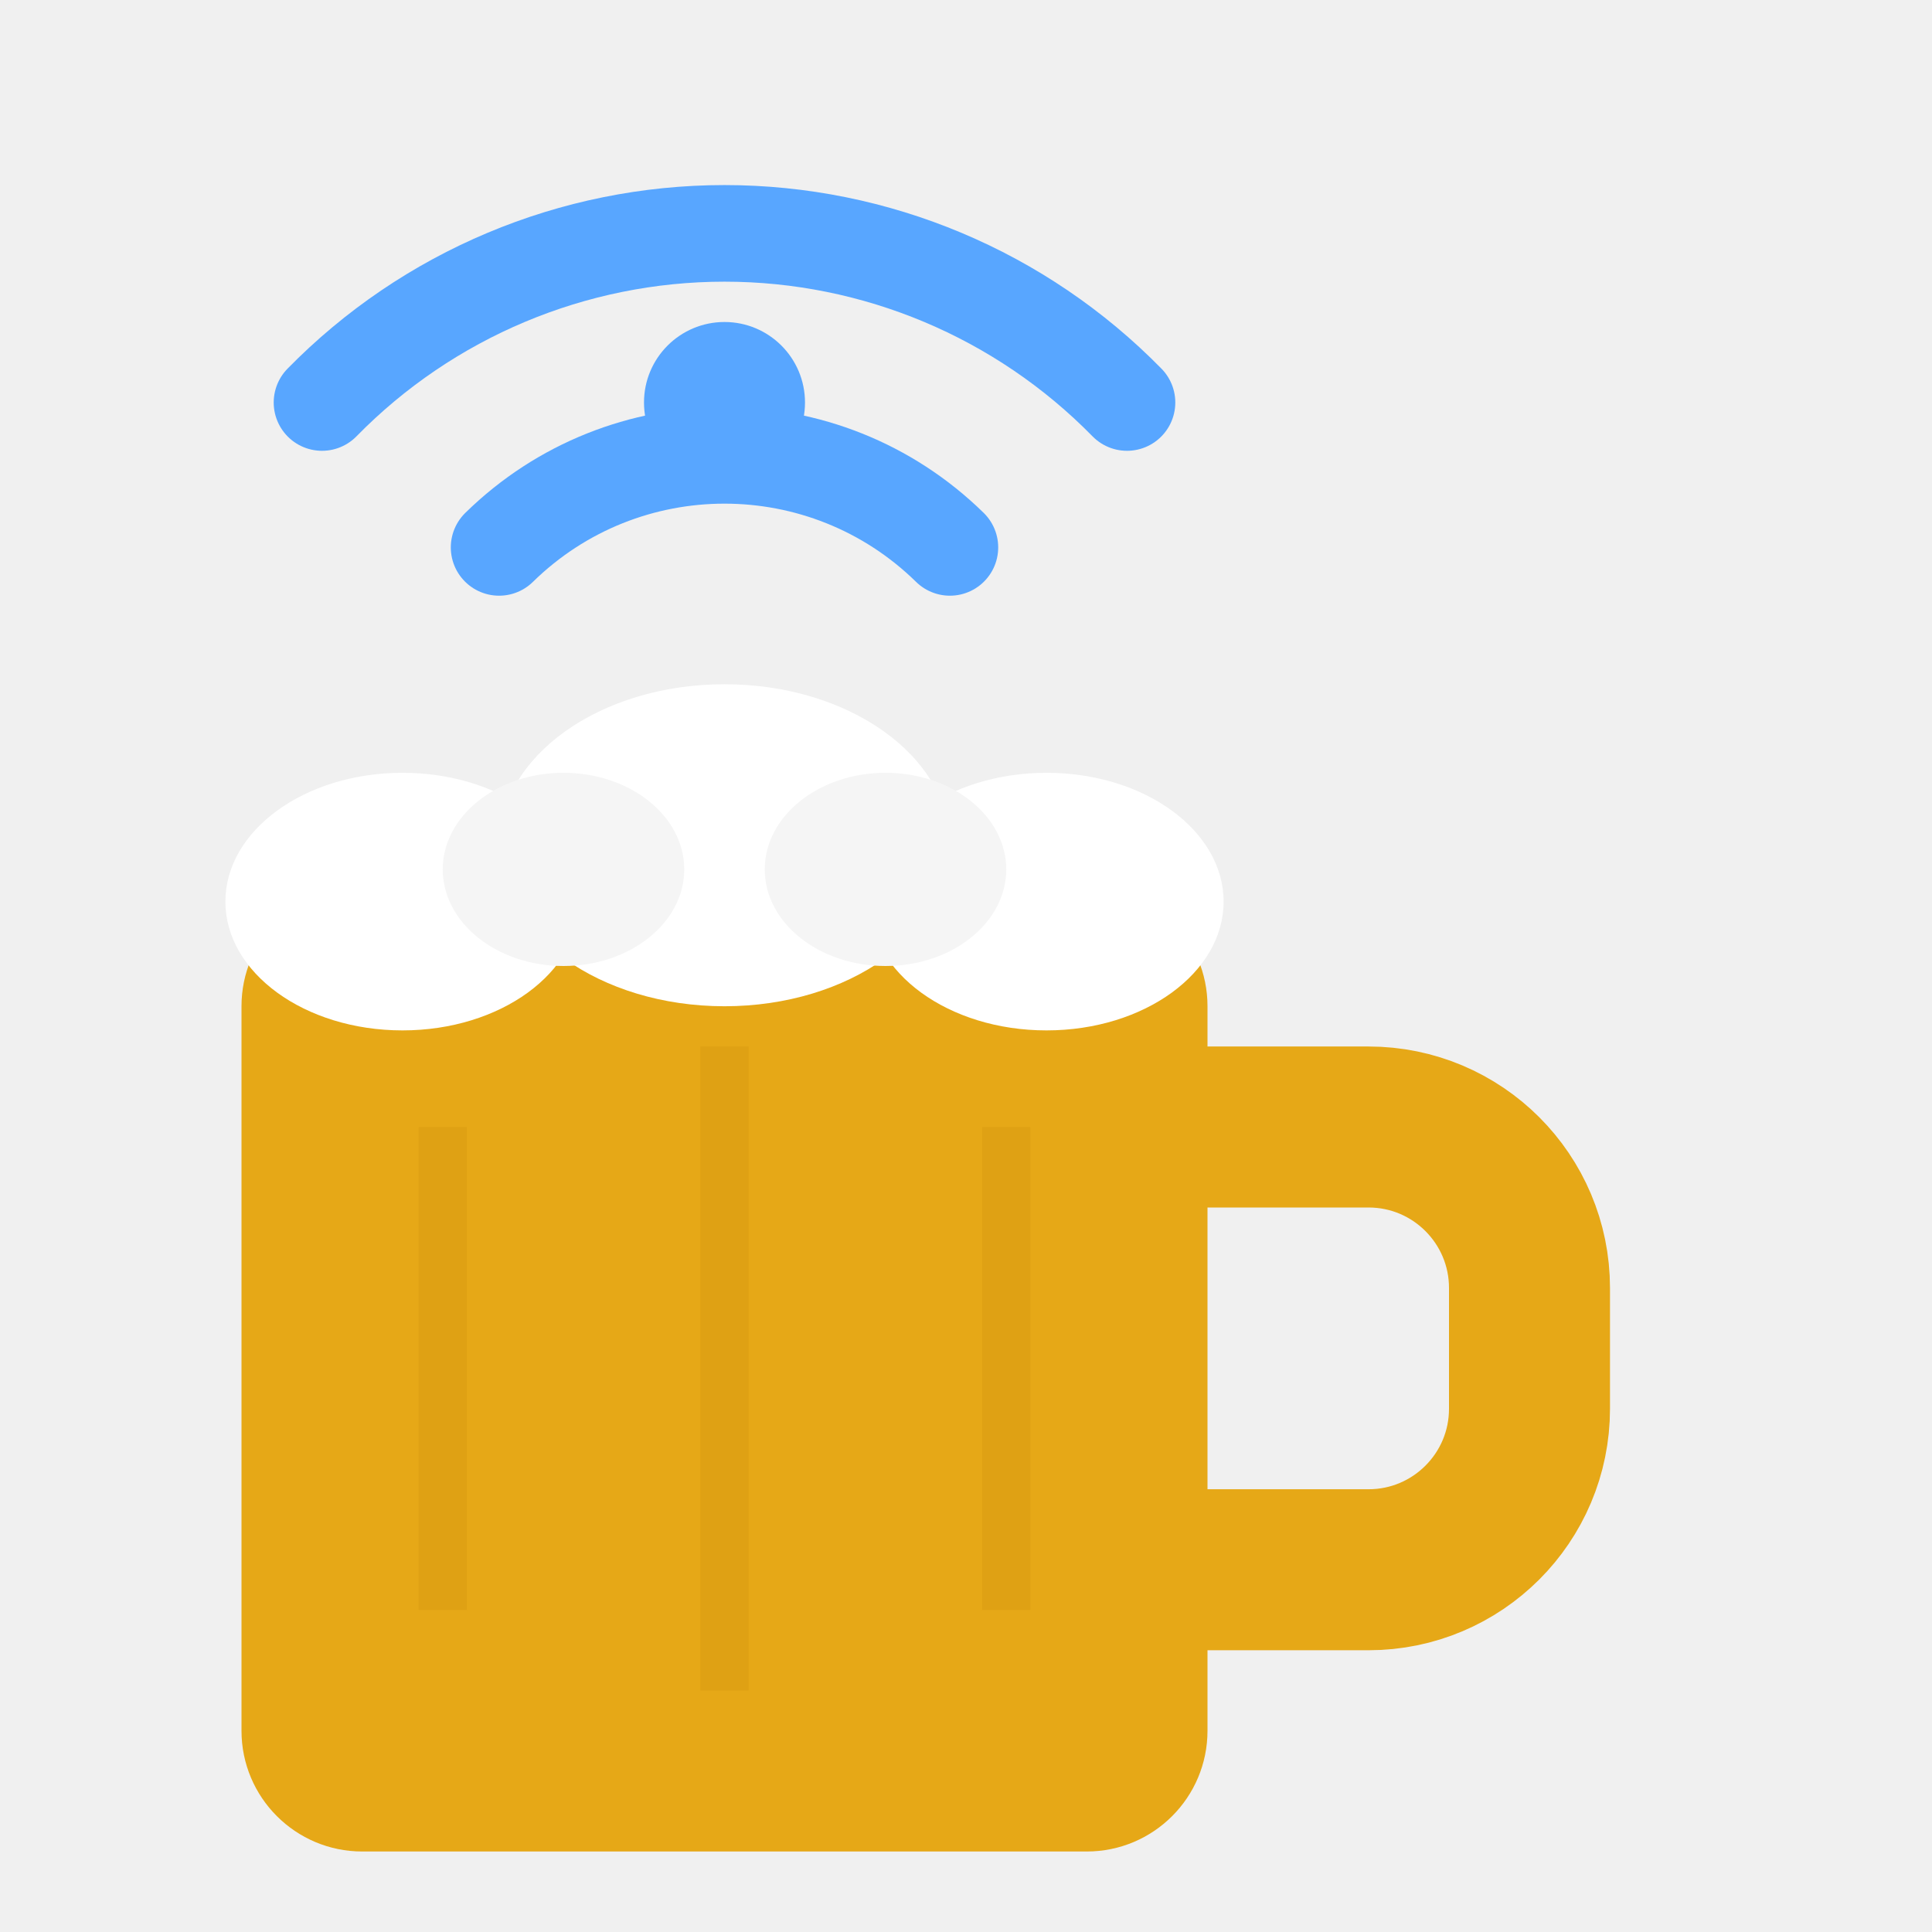
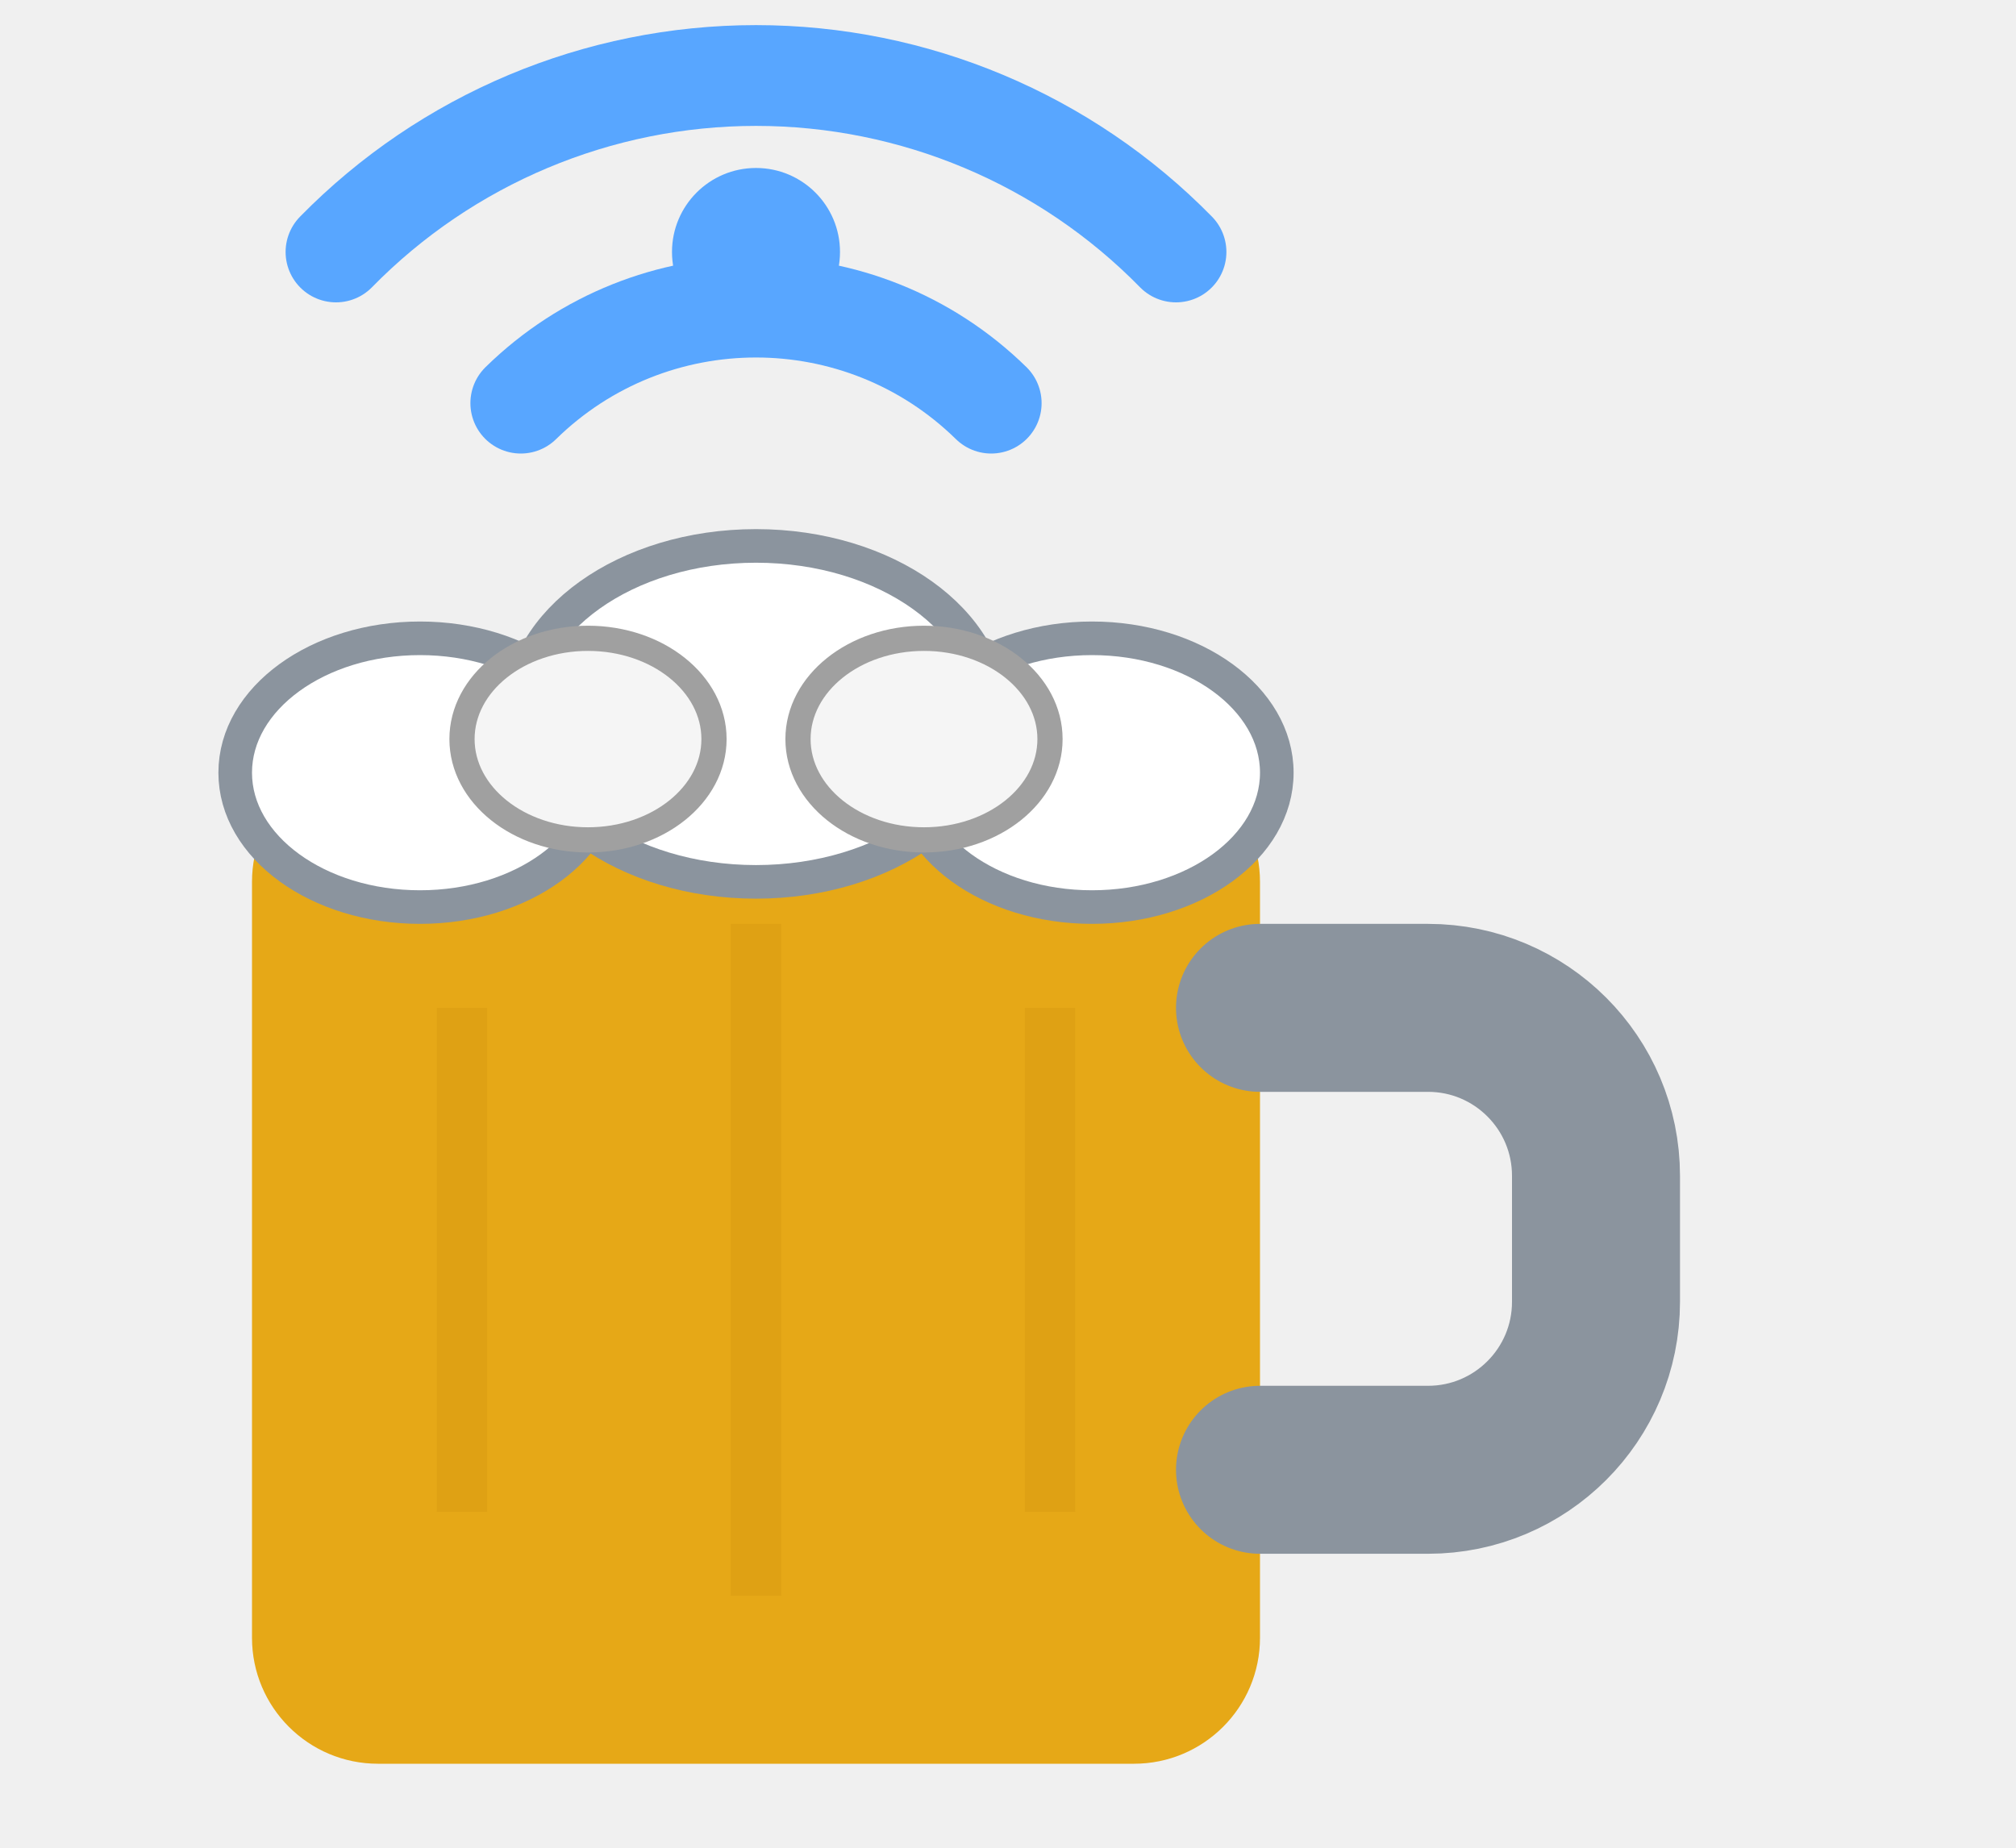
- <svg xmlns="http://www.w3.org/2000/svg" viewBox="0 0 24 24" width="24" height="24">
-   <rect x="3" y="11" width="12" height="12" rx="1.5" fill="#e6a817" />
-   <ellipse cx="5" cy="11.2" rx="2.2" ry="1.6" fill="#fff" />
-   <ellipse cx="9" cy="10.5" rx="2.8" ry="2" fill="#fff" />
-   <ellipse cx="13" cy="11.2" rx="2.2" ry="1.6" fill="#fff" />
-   <ellipse cx="7" cy="10.8" rx="1.5" ry="1.2" fill="#f5f5f5" />
-   <ellipse cx="11" cy="10.8" rx="1.5" ry="1.2" fill="#f5f5f5" />
-   <path d="M15 14h2a2 2 0 0 1 2 2v1.5a2 2 0 0 1-2 2h-2" fill="none" stroke="#e6a817" stroke-width="2" stroke-linecap="round" />
-   <line x1="5.5" y1="14" x2="5.5" y2="20" stroke="#d4960f" stroke-width="0.6" opacity="0.4" />
-   <line x1="9" y1="13" x2="9" y2="21" stroke="#d4960f" stroke-width="0.6" opacity="0.4" />
-   <line x1="12.5" y1="14" x2="12.5" y2="20" stroke="#d4960f" stroke-width="0.6" opacity="0.4" />
-   <circle cx="9" cy="5" r="1" fill="#58a6ff" />
-   <path d="M6.2 6.8a4 4 0 0 1 5.6 0" fill="none" stroke="#58a6ff" stroke-width="1.2" stroke-linecap="round" />
-   <path d="M4 5a7 7 0 0 1 10 0" fill="none" stroke="#58a6ff" stroke-width="1.2" stroke-linecap="round" />
+ <svg xmlns="http://www.w3.org/2000/svg" viewBox="0 0 24 22" width="24" height="22">
+   <rect x="3" y="9" width="12" height="12" rx="1.5" fill="#e6a817" />
+   <ellipse cx="5" cy="9.2" rx="2.2" ry="1.6" fill="#fff" stroke="#8b949e" stroke-width="0.4" />
+   <ellipse cx="9" cy="8.5" rx="2.8" ry="2" fill="#fff" stroke="#8b949e" stroke-width="0.4" />
+   <ellipse cx="13" cy="9.2" rx="2.2" ry="1.6" fill="#fff" stroke="#8b949e" stroke-width="0.4" />
+   <ellipse cx="7" cy="8.8" rx="1.5" ry="1.2" fill="#f5f5f5" stroke="#a0a0a0" stroke-width="0.3" />
+   <ellipse cx="11" cy="8.8" rx="1.5" ry="1.2" fill="#f5f5f5" stroke="#a0a0a0" stroke-width="0.3" />
+   <path d="M15 12h2a2 2 0 0 1 2 2v1.5a2 2 0 0 1-2 2h-2" fill="none" stroke="#8b949e" stroke-width="2" stroke-linecap="round" />
+   <line x1="5.5" y1="12" x2="5.5" y2="18" stroke="#d4960f" stroke-width="0.6" opacity="0.4" />
+   <line x1="9" y1="11" x2="9" y2="19" stroke="#d4960f" stroke-width="0.6" opacity="0.4" />
+   <line x1="12.5" y1="12" x2="12.5" y2="18" stroke="#d4960f" stroke-width="0.6" opacity="0.4" />
+   <circle cx="9" cy="3" r="1" fill="#58a6ff" />
+   <path d="M6.2 4.8a4 4 0 0 1 5.6 0" fill="none" stroke="#58a6ff" stroke-width="1.2" stroke-linecap="round" />
+   <path d="M4 3a7 7 0 0 1 10 0" fill="none" stroke="#58a6ff" stroke-width="1.2" stroke-linecap="round" />
</svg>
